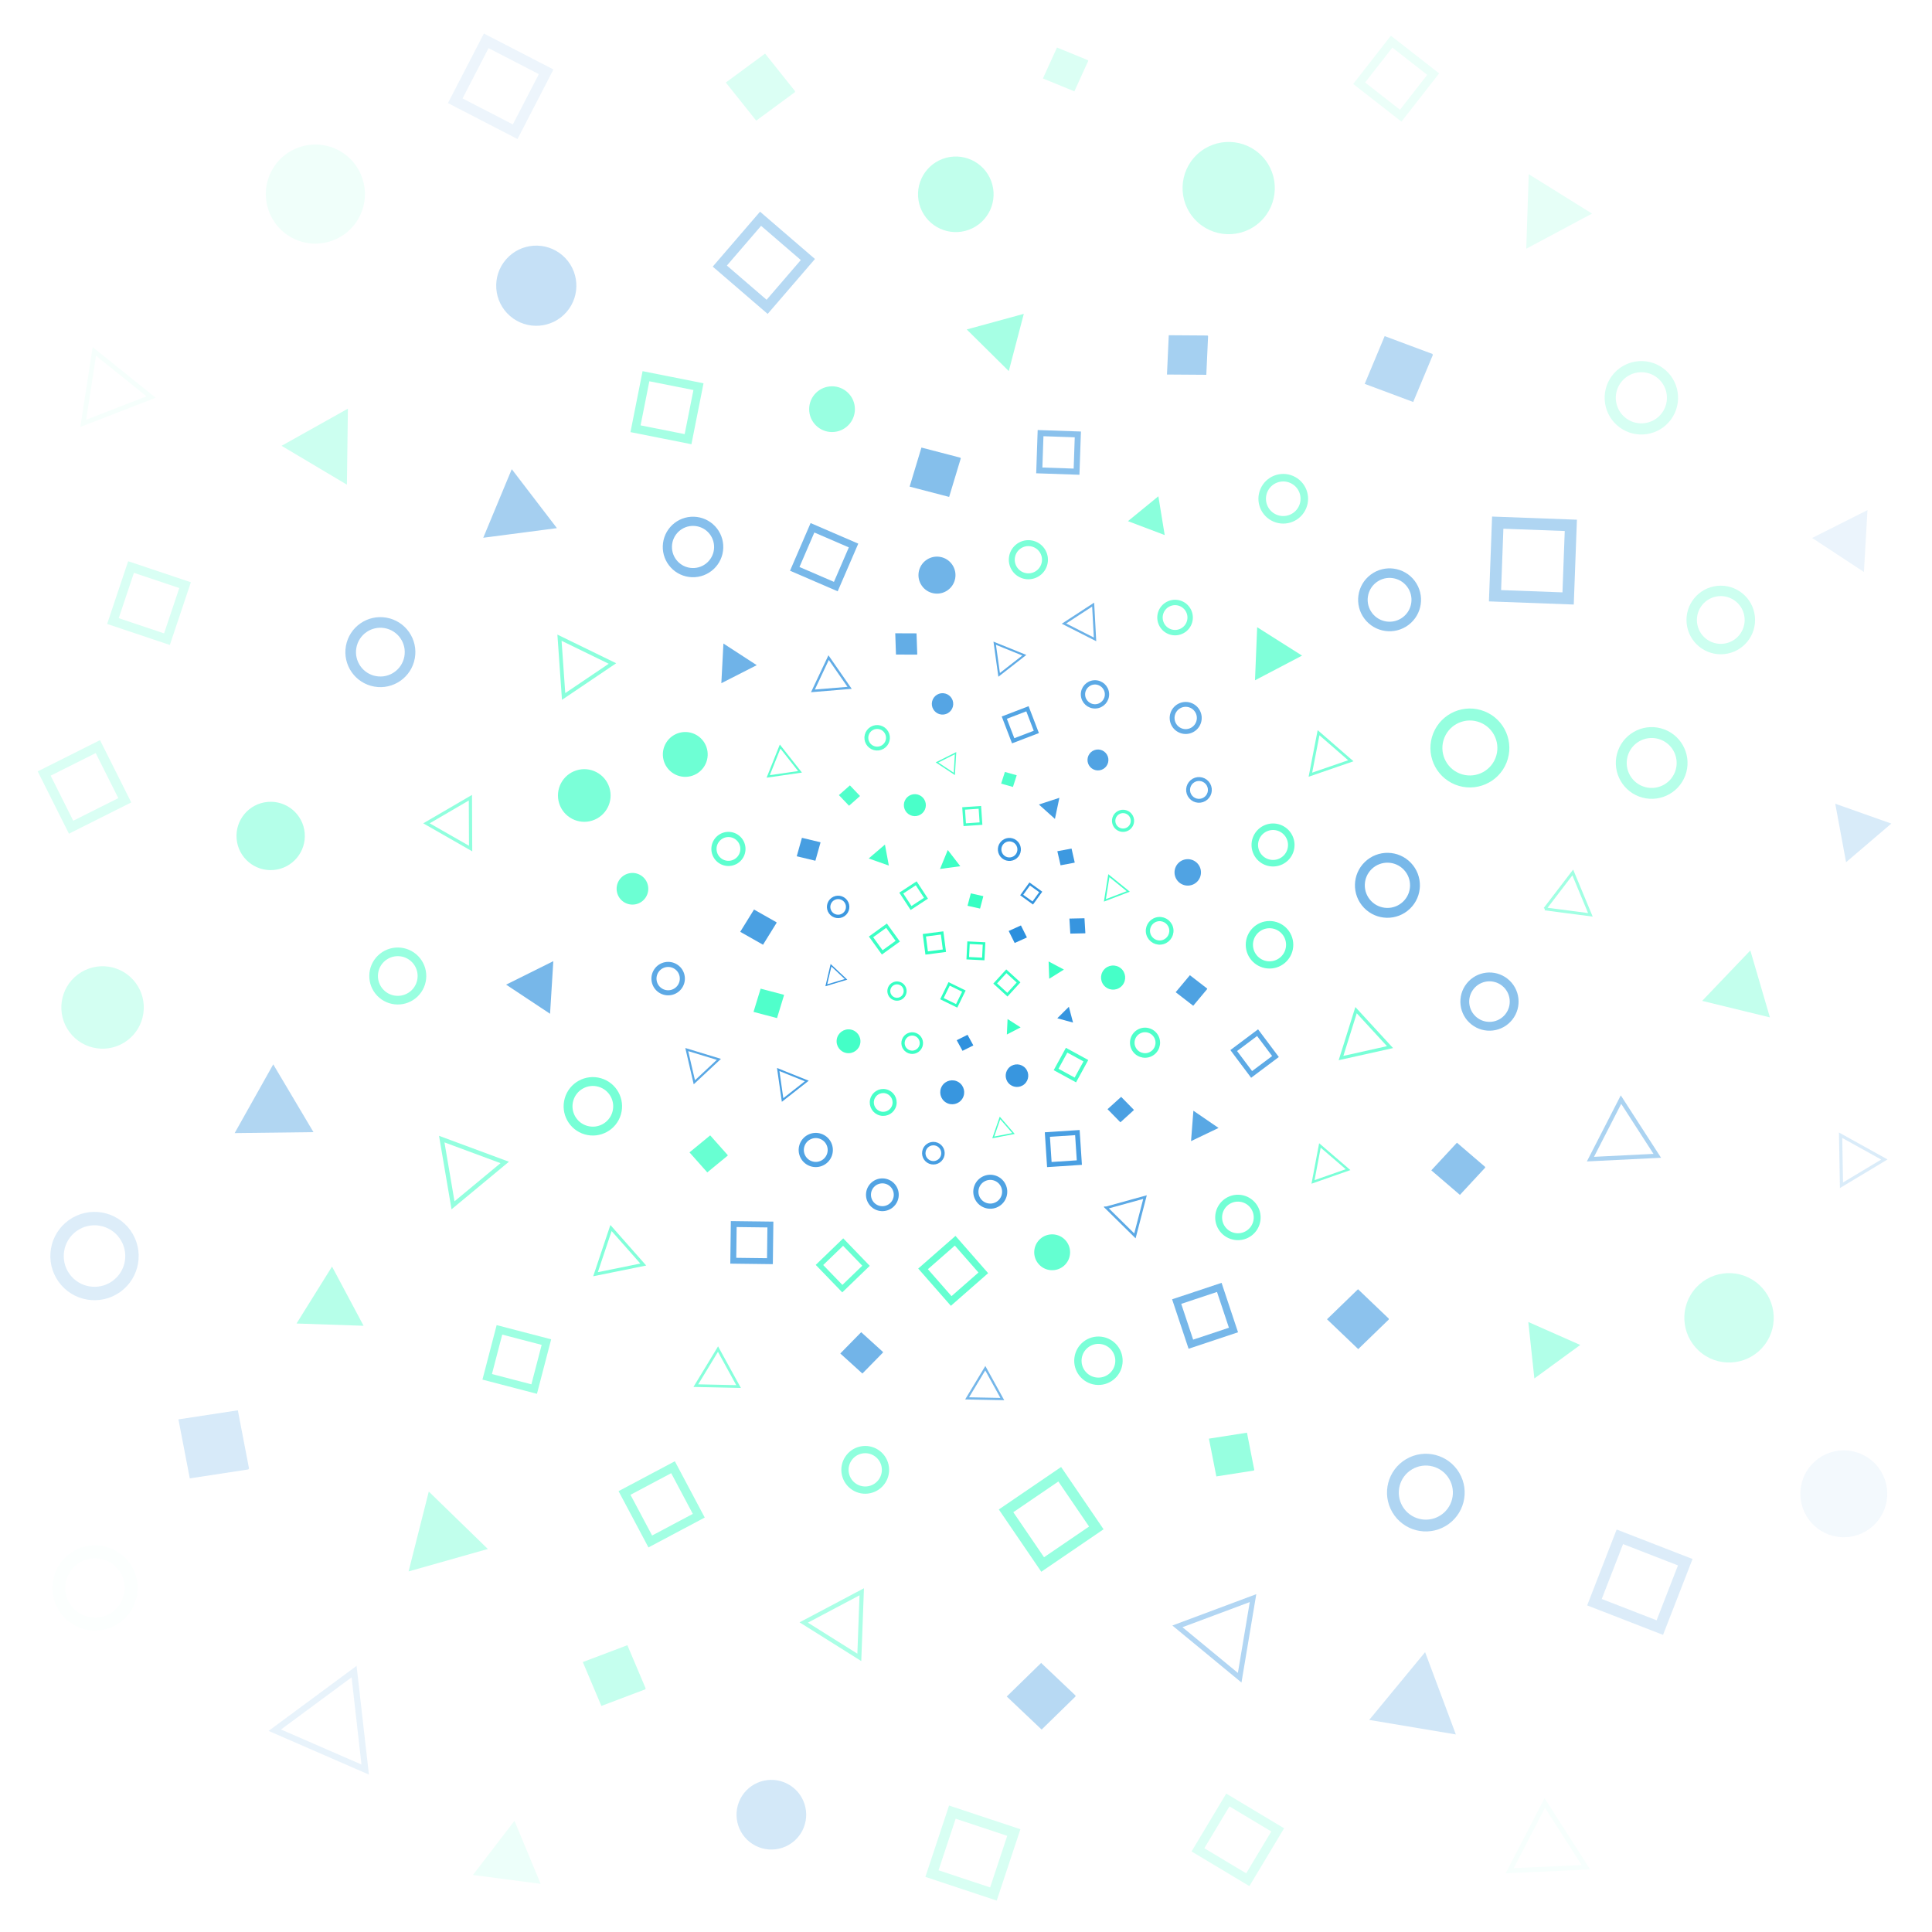
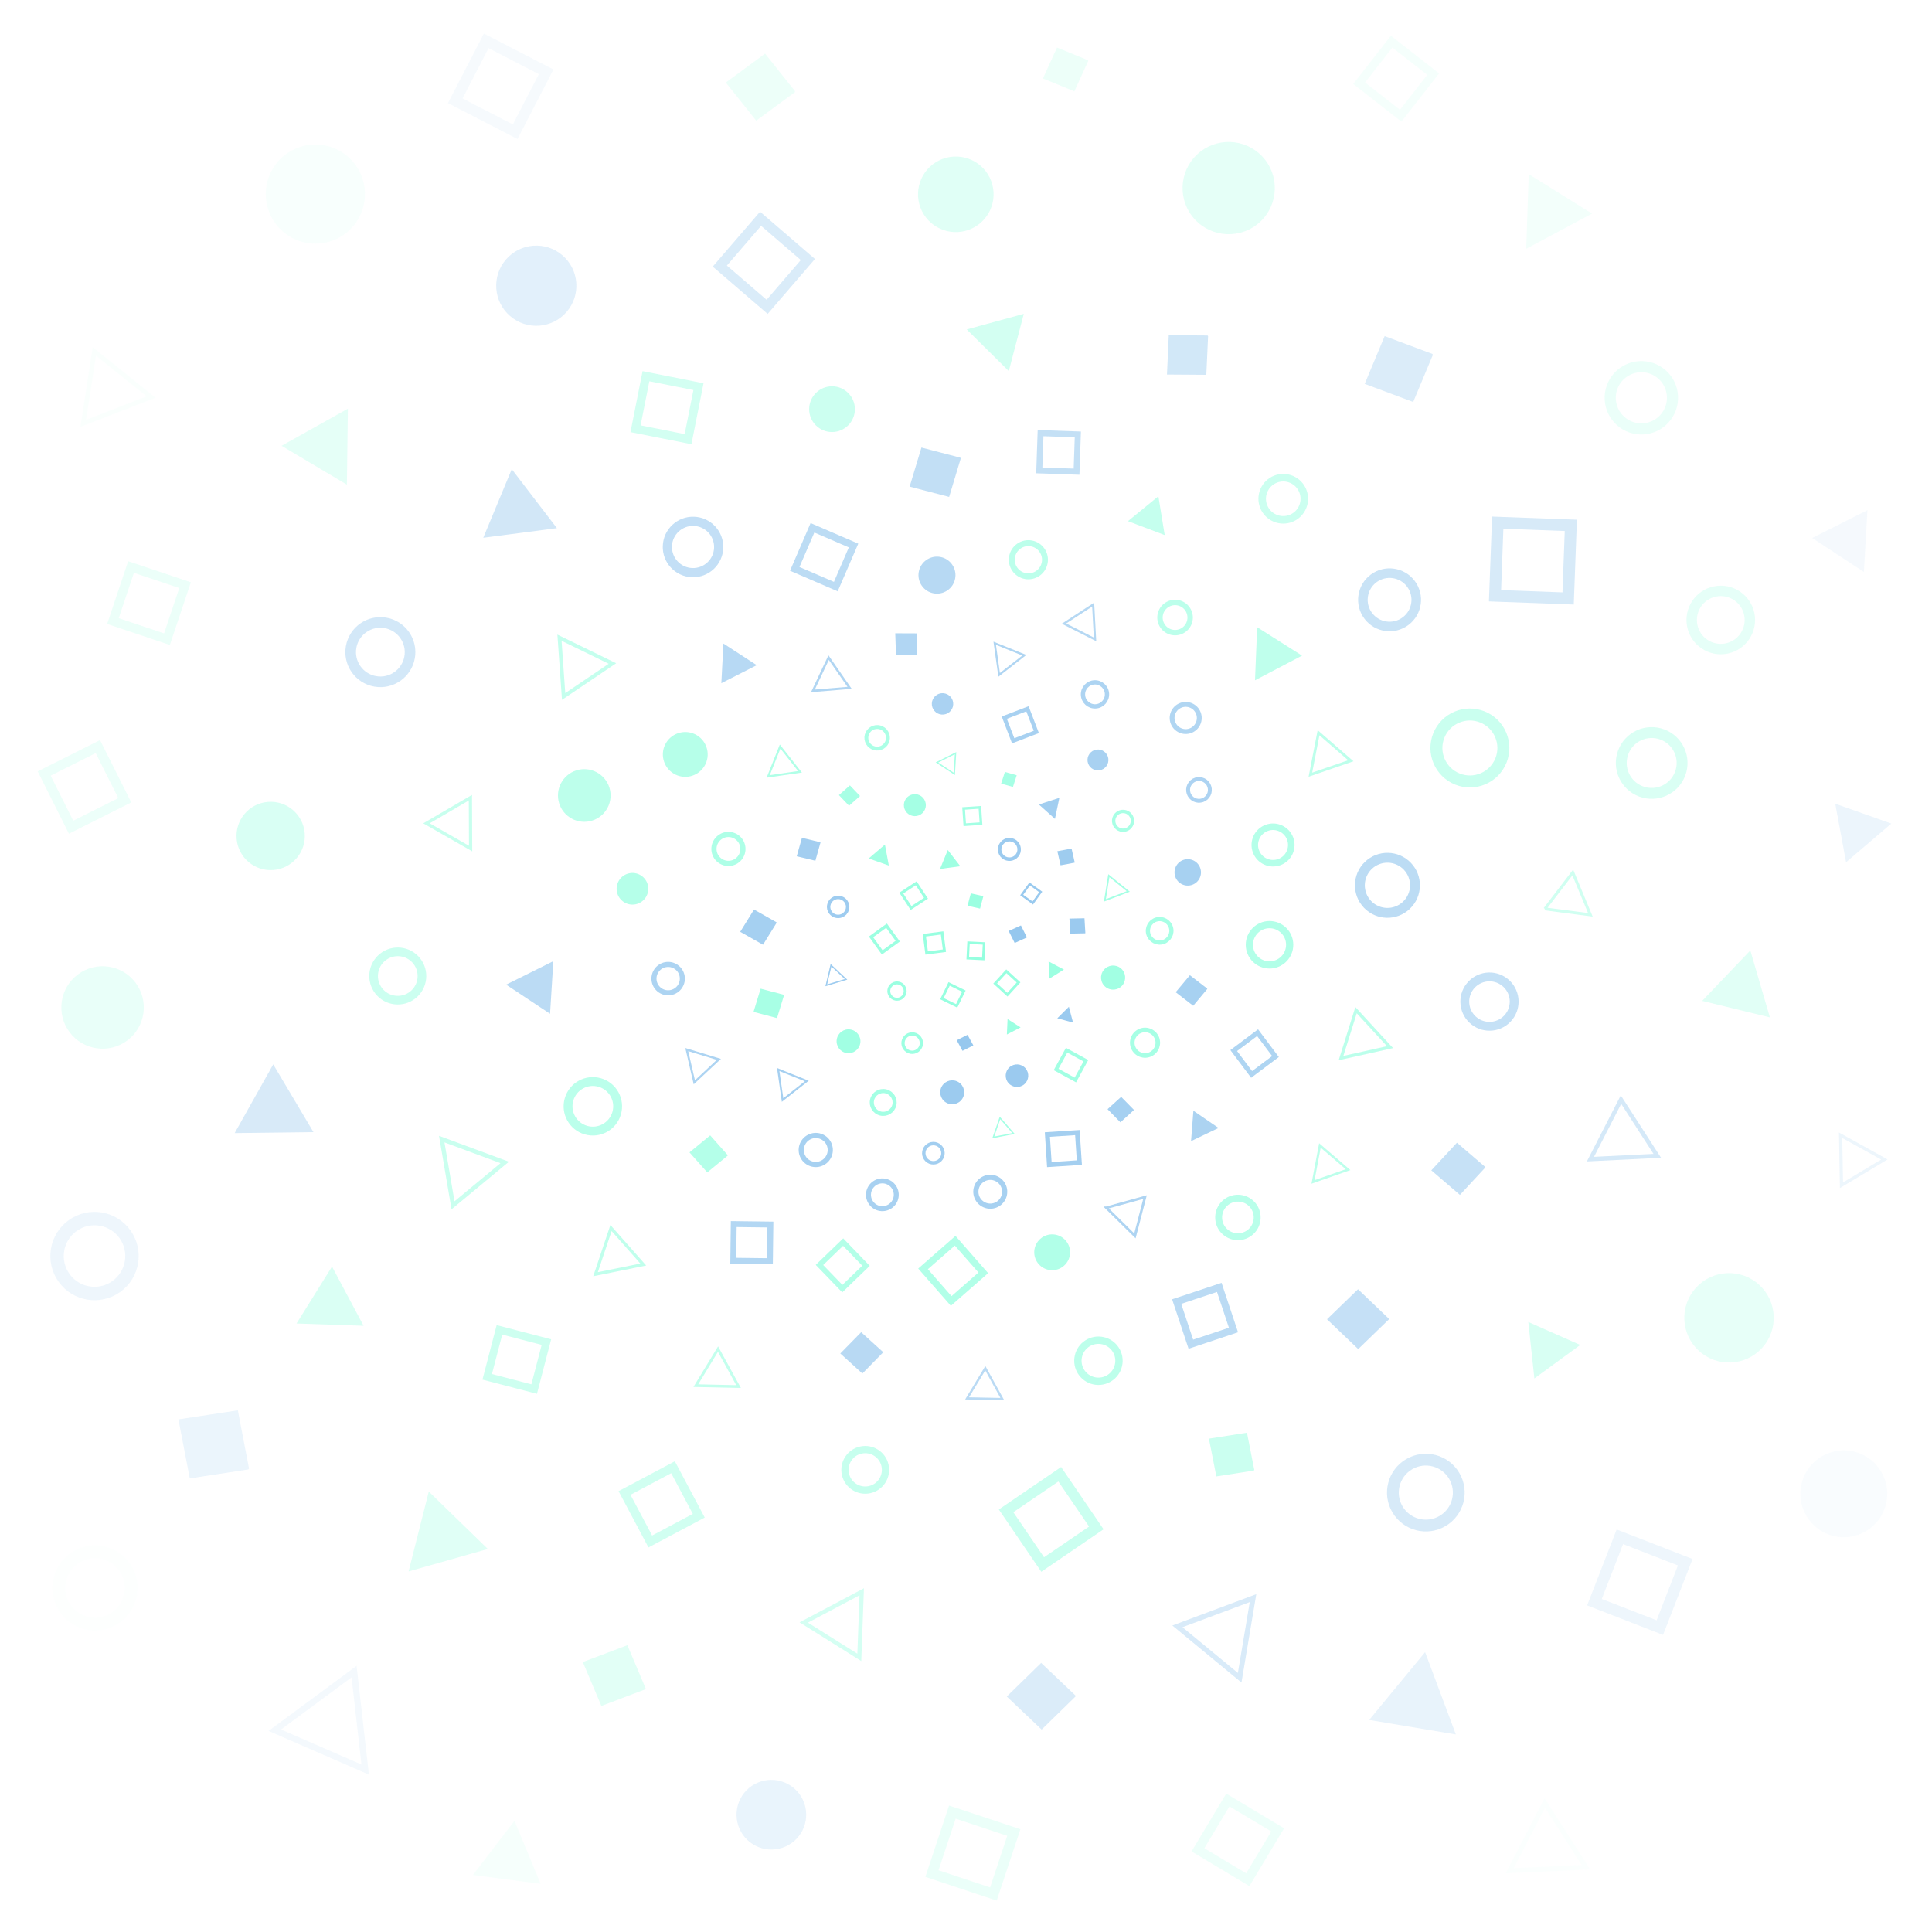
- <svg xmlns="http://www.w3.org/2000/svg" xmlns:xlink="http://www.w3.org/1999/xlink" version="1.1" viewBox="0 0 800 800">
+ <svg xmlns="http://www.w3.org/2000/svg" xmlns:xlink="http://www.w3.org/1999/xlink" version="1.1" viewBox="0 0 800 800" opacity="50%">
  <defs>
    <symbol id="bbburst-shape-1" viewBox="0 0 194 167">
      <path d="m97 0 96.129 166.5H.871L97 0Z" />
    </symbol>
    <symbol id="bbburst-shape-3" viewBox="0 0 131 127">
      <path d="m66 0 66 63.5L66 127 0 63.5 66 0Z" />
    </symbol>
    <symbol id="bbburst-shape-5" viewBox="0 0 145 145">
      <circle cx="72.5" cy="72.5" r="72.5" />
    </symbol>
    <symbol id="bbburst-shape-10" viewBox="0 0 145 145">
      <circle cx="72.5" cy="72.5" r="61.5" fill="none" stroke-width="22" />
    </symbol>
    <symbol id="bbburst-shape-11" viewBox="0 0 194 167">
      <path d="M10.398 161 97 11l86.603 150H10.397Z" stroke-width="11" />
    </symbol>
    <symbol id="bbburst-shape-13" viewBox="0 0 159 159">
      <path stroke-width="22" d="M11 11h137v137H11z" />
    </symbol>
  </defs>
  <use xlink:href="#bbburst-shape-11" width="21.28" opacity="0.44" transform="matrix(0.9915635,0.129622,-0.129622,0.9915635,691.5192,-28.85182)" fill="none" stroke="hsl(162, 100%, 58%)" />
  <use xlink:href="#bbburst-shape-1" width="24.722" opacity="0.416" transform="matrix(0.7107303,0.7034646,-0.7034646,0.7107303,689.0492,-155.4676)" fill="hsl(162, 100%, 58%)" />
  <use xlink:href="#bbburst-shape-10" width="12.461" opacity="0.821" transform="matrix(0.9045602,-0.4263459,0.4263459,0.9045602,297.9623,72.59515)" fill="none" stroke="hsl(162, 100%, 58%)" />
  <use xlink:href="#bbburst-shape-10" width="9.374" opacity="0.825" transform="matrix(0.984308,0.1764589,-0.1764589,0.984308,452.4614,82.96319)" fill="none" stroke="hsl(206, 75%, 49%)" />
  <use xlink:href="#bbburst-shape-3" width="22.322" opacity="0.51" transform="matrix(0.9983791,-0.05691346,0.05691346,0.9983791,569.9109,85.2609)" fill="hsl(206, 75%, 49%)" />
  <use xlink:href="#bbburst-shape-11" width="9.63" opacity="0.811" transform="matrix(0.8347136,0.5506842,-0.5506842,0.8347136,609.9479,-21.66363)" fill="none" stroke="hsl(162, 100%, 58%)" />
  <use xlink:href="#bbburst-shape-3" width="35.578" opacity="0.18" transform="matrix(0.8169645,0.576688,-0.576688,0.8169645,304.5645,260.9489)" fill="hsl(206, 75%, 49%)" />
  <use xlink:href="#bbburst-shape-13" width="23.328" opacity="0.451" transform="matrix(0.967652,0.2522886,-0.2522886,0.967652,303.627,172.9202)" fill="none" stroke="hsl(162, 100%, 58%)" />
  <use xlink:href="#bbburst-shape-13" width="8.604" opacity="0.964" transform="matrix(0.9916935,-0.1286235,0.1286235,0.9916935,331.1923,-5.657928)" fill="none" stroke="hsl(162, 100%, 58%)" />
  <use xlink:href="#bbburst-shape-3" width="14.4" opacity="0.815" transform="matrix(0.8736871,-0.4864883,0.4864883,0.8736871,117.4216,69.5314)" fill="hsl(162, 100%, 58%)" />
  <use xlink:href="#bbburst-shape-3" width="28.462" opacity="0.324" transform="matrix(0.9999725,-0.007410205,0.007410205,0.9999725,413.9108,302.498)" fill="hsl(206, 75%, 49%)" />
  <use xlink:href="#bbburst-shape-11" width="17.067" opacity="0.703" transform="matrix(0.9965817,-0.08261293,0.08261293,0.9965817,302.0954,-119.2732)" fill="none" stroke="hsl(206, 75%, 49%)" />
  <use xlink:href="#bbburst-shape-10" width="13.261" opacity="0.695" transform="matrix(0.8901585,-0.455651,0.455651,0.8901585,302.8095,-55.74801)" fill="none" stroke="hsl(206, 75%, 49%)" />
  <use xlink:href="#bbburst-shape-13" width="25.353" opacity="0.093" transform="matrix(0.7879833,0.6156966,-0.6156966,0.7879833,814.4125,-290.4236)" fill="none" stroke="hsl(162, 100%, 58%)" />
  <use xlink:href="#bbburst-shape-1" width="8.558" opacity="0.9" transform="matrix(0.9909897,-0.1339378,0.1339378,0.9909897,335.1341,-40.20201)" fill="hsl(162, 100%, 58%)" />
  <use xlink:href="#bbburst-shape-10" width="32.162" opacity="0.357" transform="matrix(0.8617445,-0.5073425,0.5073425,0.8617445,373.614,281.5144)" fill="none" stroke="hsl(206, 75%, 49%)" />
  <use xlink:href="#bbburst-shape-1" width="8.924" opacity="0.871" transform="matrix(0.9427457,0.3335124,-0.3335124,0.9427457,494.3523,-25.24182)" fill="hsl(162, 100%, 58%)" />
  <use xlink:href="#bbburst-shape-5" width="13.11" opacity="0.685" transform="matrix(0.9766859,-0.2146732,0.2146732,0.9766859,169.6134,-21.24558)" fill="hsl(162, 100%, 58%)" />
  <use xlink:href="#bbburst-shape-5" width="31.292" opacity="0.29" transform="matrix(0.9364041,-0.3509236,0.3509236,0.9364041,240.7589,-288.6132)" fill="hsl(162, 100%, 58%)" />
  <use xlink:href="#bbburst-shape-11" width="27.325" opacity="0.542" transform="matrix(0.8288477,-0.5594742,0.5594742,0.8288477,2.269409,-51.37502)" fill="none" stroke="hsl(162, 100%, 58%)" />
  <use xlink:href="#bbburst-shape-13" width="15.824" opacity="0.702" transform="matrix(0.7193791,-0.6946176,0.6946176,0.7193791,65.42372,241.7039)" fill="none" stroke="hsl(162, 100%, 58%)" />
  <use xlink:href="#bbburst-shape-13" width="14.334" opacity="0.722" transform="matrix(0.8001199,-0.5998401,0.5998401,0.8001199,273.833,120.4992)" fill="none" stroke="hsl(206, 75%, 49%)" />
  <use xlink:href="#bbburst-shape-1" width="7.238" opacity="0.92" transform="matrix(0.8480643,-0.5298933,0.5298933,0.8480643,220.8323,63.44627)" fill="hsl(162, 100%, 58%)" />
  <use xlink:href="#bbburst-shape-1" width="6.816" opacity="0.897" transform="matrix(0.9649101,0.2625805,-0.2625805,0.9649101,543.5707,32.86189)" fill="hsl(206, 75%, 49%)" />
  <use xlink:href="#bbburst-shape-5" width="9.345" opacity="0.889" transform="matrix(0.7541328,-0.6567219,0.6567219,0.7541328,154.8947,146.8264)" fill="hsl(206, 75%, 49%)" />
  <use xlink:href="#bbburst-shape-11" width="23.284" opacity="0.632" transform="matrix(0.9759993,-0.2177736,0.2177736,0.9759993,464.9364,38.91161)" fill="none" stroke="hsl(162, 100%, 58%)" />
  <use xlink:href="#bbburst-shape-5" width="9.995" opacity="0.864" transform="matrix(0.7728962,0.6345325,-0.6345325,0.7728962,710.8651,92.463)" fill="hsl(162, 100%, 58%)" />
  <use xlink:href="#bbburst-shape-11" width="18.589" opacity="0.728" transform="matrix(0.7124475,0.7017255,-0.7017255,0.7124475,743.317,209.1362)" fill="none" stroke="hsl(206, 75%, 49%)" />
  <use xlink:href="#bbburst-shape-13" width="20.517" opacity="0.719" transform="matrix(0.7520893,-0.6590612,0.6590612,0.7520893,123.3492,232.1609)" fill="none" stroke="hsl(162, 100%, 58%)" />
  <use xlink:href="#bbburst-shape-11" width="15.576" opacity="0.737" transform="matrix(0.7307332,-0.6826632,0.6826632,0.7307332,9.58995,151.878)" fill="none" stroke="hsl(206, 75%, 49%)" />
  <use xlink:href="#bbburst-shape-13" width="25.733" opacity="0.417" transform="matrix(0.9808148,0.1949417,-0.1949417,0.9808148,341.5486,-226.0159)" fill="none" stroke="hsl(162, 100%, 58%)" />
  <use xlink:href="#bbburst-shape-11" width="23.21" opacity="0.167" transform="matrix(0.8572852,-0.5148418,0.5148418,0.8572852,550.7349,140.5689)" fill="none" stroke="hsl(206, 75%, 49%)" />
  <use xlink:href="#bbburst-shape-3" width="7.605" opacity="0.94" transform="matrix(0.8545367,-0.5193911,0.5193911,0.8545367,192.8764,33.24882)" fill="hsl(162, 100%, 58%)" />
  <use xlink:href="#bbburst-shape-10" width="7.984" opacity="0.932" transform="matrix(0.8297417,-0.5581476,0.5581476,0.8297417,144.8515,80.71446)" fill="none" stroke="hsl(162, 100%, 58%)" />
  <use xlink:href="#bbburst-shape-13" width="17.615" opacity="0.678" transform="matrix(0.9999224,0.01245558,-0.01245558,0.9999224,307.4946,114.4669)" fill="none" stroke="hsl(206, 75%, 49%)" />
  <use xlink:href="#bbburst-shape-5" width="9.921" opacity="0.883" transform="matrix(0.8491757,0.5281104,-0.5281104,0.8491757,601.3248,110.0058)" fill="hsl(206, 75%, 49%)" />
  <use xlink:href="#bbburst-shape-10" width="28.398" opacity="0.236" transform="matrix(0.9947619,-0.1022196,0.1022196,0.9947619,657.5256,-139.7348)" fill="none" stroke="hsl(162, 100%, 58%)" />
  <use xlink:href="#bbburst-shape-10" width="26.049" opacity="0.485" transform="matrix(0.7988941,-0.6014717,0.6014717,0.7988941,324.4,-63.35624)" fill="none" stroke="hsl(206, 75%, 49%)" />
  <use xlink:href="#bbburst-shape-10" width="24.104" opacity="0.517" transform="matrix(0.7843041,0.6203765,-0.6203765,0.7843041,855.4596,93.5425)" fill="none" stroke="hsl(206, 75%, 49%)" />
  <use xlink:href="#bbburst-shape-11" width="31.149" opacity="0.501" transform="matrix(0.7697596,-0.6383339,0.6383339,0.7697596,-76.97508,182.6768)" fill="none" stroke="hsl(162, 100%, 58%)" />
  <use xlink:href="#bbburst-shape-10" width="11.724" opacity="0.723" transform="matrix(0.9989567,-0.04566778,0.04566778,0.9989567,429.2846,-111.7915)" fill="none" stroke="hsl(206, 75%, 49%)" />
  <use xlink:href="#bbburst-shape-10" width="13.857" opacity="0.726" transform="matrix(0.8261897,0.563392,-0.563392,0.8261897,496.3016,70.84241)" fill="none" stroke="hsl(206, 75%, 49%)" />
  <use xlink:href="#bbburst-shape-3" width="8.556" opacity="0.864" transform="matrix(0.8362326,0.5483748,-0.5483748,0.8362326,657.1754,17.97961)" fill="hsl(206, 75%, 49%)" />
  <use xlink:href="#bbburst-shape-10" width="13.562" opacity="0.776" transform="matrix(0.9988053,0.04886637,-0.04886637,0.9988053,378.1443,94.87489)" fill="none" stroke="hsl(206, 75%, 49%)" />
  <use xlink:href="#bbburst-shape-11" width="11.598" opacity="0.846" transform="matrix(0.9341418,-0.3569021,0.3569021,0.9341418,312.5187,-4.940894)" fill="none" stroke="hsl(162, 100%, 58%)" />
  <use xlink:href="#bbburst-shape-5" width="26.232" opacity="-0.09" transform="matrix(0.781514,0.6238877,-0.6238877,0.781514,969.4395,-283.3395)" fill="hsl(206, 75%, 49%)" />
  <use xlink:href="#bbburst-shape-1" width="31.034" opacity="0.405" transform="matrix(0.9915907,-0.129414,0.129414,0.9915907,146.4858,-187.1122)" fill="hsl(206, 75%, 49%)" />
  <use xlink:href="#bbburst-shape-5" width="9.105" opacity="0.845" transform="matrix(0.9342972,-0.3564951,0.3564951,0.9342972,231.971,-38.70241)" fill="hsl(162, 100%, 58%)" />
  <use xlink:href="#bbburst-shape-1" width="12.741" opacity="0.742" transform="matrix(0.9018803,-0.4319861,0.4319861,0.9018803,317.9868,106.8698)" fill="hsl(206, 75%, 49%)" />
  <use xlink:href="#bbburst-shape-1" width="25.886" opacity="0.092" transform="matrix(0.8357927,0.5490452,-0.5490452,0.8357927,975.9662,-120.8827)" fill="hsl(206, 75%, 49%)" />
  <use xlink:href="#bbburst-shape-1" width="23.723" opacity="0.367" transform="matrix(0.8076365,-0.5896807,0.5896807,0.8076365,393.4088,239.5931)" fill="hsl(162, 100%, 58%)" />
  <use xlink:href="#bbburst-shape-11" width="19.829" opacity="0.565" transform="matrix(0.9997587,0.02196774,-0.02196774,0.9997587,296.0285,165.913)" fill="none" stroke="hsl(162, 100%, 58%)" />
  <use xlink:href="#bbburst-shape-3" width="25.574" opacity="0.514" transform="matrix(0.9999943,-0.003390147,0.003390147,0.9999943,548.1281,146.2841)" fill="hsl(206, 75%, 49%)" />
  <use xlink:href="#bbburst-shape-13" width="7.952" opacity="0.959" transform="matrix(0.7383416,0.674427,-0.674427,0.7383416,683.7548,109.0085)" fill="none" stroke="hsl(162, 100%, 58%)" />
  <use xlink:href="#bbburst-shape-13" width="8.573" opacity="0.919" transform="matrix(0.8364248,-0.5480817,0.5480817,0.8364248,155.4994,38.65124)" fill="none" stroke="hsl(162, 100%, 58%)" />
  <use xlink:href="#bbburst-shape-13" width="26.39" opacity="0.431" transform="matrix(0.8831491,-0.4690923,0.4690923,0.8831491,74.68484,275.8481)" fill="none" stroke="hsl(162, 100%, 58%)" />
  <use xlink:href="#bbburst-shape-1" width="31.758" opacity="0.24" transform="matrix(0.8594295,0.5112542,-0.5112542,0.8594295,327.9211,-170.9225)" fill="hsl(162, 100%, 58%)" />
  <use xlink:href="#bbburst-shape-13" width="7.827" opacity="0.862" transform="matrix(0.9976782,-0.06810469,0.06810469,0.9976782,371.4626,-60.90437)" fill="none" stroke="hsl(162, 100%, 58%)" />
  <use xlink:href="#bbburst-shape-11" width="17.219" opacity="0.624" transform="matrix(0.9437375,-0.3306956,0.3306956,0.9437375,408.2741,105.7284)" fill="none" stroke="hsl(162, 100%, 58%)" />
  <use xlink:href="#bbburst-shape-10" width="19.68" opacity="0.72" transform="matrix(0.9999808,-0.006195942,0.006195942,0.9999808,513.3629,-8.71893)" fill="none" stroke="hsl(162, 100%, 58%)" />
  <use xlink:href="#bbburst-shape-5" width="33.198" opacity="0.26" transform="matrix(0.7564933,0.6540015,-0.6540015,0.7564933,471.1064,-195.1464)" fill="hsl(206, 75%, 49%)" />
  <use xlink:href="#bbburst-shape-3" width="8.925" opacity="0.891" transform="matrix(0.7351393,0.6779161,-0.6779161,0.7351393,713.9847,86.30823)" fill="hsl(206, 75%, 49%)" />
  <use xlink:href="#bbburst-shape-3" width="30.655" opacity="0.321" transform="matrix(0.9175878,-0.3975331,0.3975331,0.9175878,406.0826,-208.082)" fill="hsl(206, 75%, 49%)" />
  <use xlink:href="#bbburst-shape-3" width="11.356" opacity="0.82" transform="matrix(0.8621851,-0.5065933,0.5065933,0.8621851,127.277,9.694847)" fill="hsl(206, 75%, 49%)" />
  <use xlink:href="#bbburst-shape-1" width="24.85" opacity="0.174" transform="matrix(0.7604865,-0.6493537,0.6493537,0.7604865,497.694,44.81132)" fill="hsl(206, 75%, 49%)" />
  <use xlink:href="#bbburst-shape-11" width="16.336" opacity="0.615" transform="matrix(0.9998085,0.01956908,-0.01956908,0.9998085,407.5329,172.5698)" fill="none" stroke="hsl(206, 75%, 49%)" />
  <use xlink:href="#bbburst-shape-13" width="6.551" opacity="0.91" transform="matrix(0.8110062,0.5850375,-0.5850375,0.8110062,658.3653,43.65199)" fill="none" stroke="hsl(206, 75%, 49%)" />
  <use xlink:href="#bbburst-shape-10" width="36.574" opacity="0.155" transform="matrix(0.8137568,-0.5812055,0.5812055,0.8137568,-208.2285,205.228)" fill="none" stroke="hsl(206, 75%, 49%)" />
  <use xlink:href="#bbburst-shape-5" width="18.943" opacity="0.473" transform="matrix(0.994966,-0.1002135,0.1002135,0.994966,295.0173,-227.6066)" fill="hsl(162, 100%, 58%)" />
  <use xlink:href="#bbburst-shape-13" width="14.454" opacity="0.81" transform="matrix(0.9978567,-0.06543671,0.06543671,0.9978567,406.9282,76.92621)" fill="none" stroke="hsl(206, 75%, 49%)" />
  <use xlink:href="#bbburst-shape-5" width="9.874" opacity="0.872" transform="matrix(0.9879711,0.1546385,-0.1546385,0.9879711,408.3338,35.21602)" fill="hsl(162, 100%, 58%)" />
  <use xlink:href="#bbburst-shape-10" width="14.072" opacity="0.791" transform="matrix(0.8889354,-0.4580325,0.4580325,0.8889354,220.5821,141.1243)" fill="none" stroke="hsl(206, 75%, 49%)" />
  <use xlink:href="#bbburst-shape-10" width="25.058" opacity="0.54" transform="matrix(0.9994773,0.03232688,-0.03232688,0.9994773,287.3752,-173.7087)" fill="none" stroke="hsl(206, 75%, 49%)" />
  <use xlink:href="#bbburst-shape-11" width="14.817" opacity="0.711" transform="matrix(0.7885493,-0.6149715,0.6149715,0.7885493,163.4653,-40.14951)" fill="none" stroke="hsl(206, 75%, 49%)" />
  <use xlink:href="#bbburst-shape-3" width="13.124" opacity="0.791" transform="matrix(0.9941297,-0.1081946,0.1081946,0.9941297,443.5465,13.20276)" fill="hsl(206, 75%, 49%)" />
  <use xlink:href="#bbburst-shape-11" width="14.914" opacity="0.746" transform="matrix(0.9896818,-0.1432826,0.1432826,0.9896818,259.1364,-80.15371)" fill="none" stroke="hsl(162, 100%, 58%)" />
  <use xlink:href="#bbburst-shape-10" width="17.81" opacity="0.696" transform="matrix(0.9027246,-0.4302189,0.4302189,0.9027246,347.0107,-7.3722)" fill="none" stroke="hsl(162, 100%, 58%)" />
  <use xlink:href="#bbburst-shape-5" width="8.866" opacity="0.758" transform="matrix(0.9653128,0.261096,-0.261096,0.9653128,490.4401,-95.81737)" fill="hsl(206, 75%, 49%)" />
  <use xlink:href="#bbburst-shape-3" width="28.887" opacity="0.17" transform="matrix(0.9913999,0.1308669,-0.1308669,0.9913999,352.889,-362.3864)" fill="hsl(162, 100%, 58%)" />
  <use xlink:href="#bbburst-shape-13" width="7.893" opacity="0.971" transform="matrix(0.8984595,0.4390563,-0.4390563,0.8984595,566.6523,50.84105)" fill="none" stroke="hsl(162, 100%, 58%)" />
  <use xlink:href="#bbburst-shape-13" width="33.714" opacity="0.16" transform="matrix(0.9320751,0.3622652,-0.3622652,0.9320751,808.2198,276.2165)" fill="none" stroke="hsl(206, 75%, 49%)" />
  <use xlink:href="#bbburst-shape-1" width="29.134" opacity="0.285" transform="matrix(0.9715761,0.2367274,-0.2367274,0.9715761,802.3439,13.66891)" fill="hsl(162, 100%, 58%)" />
  <use xlink:href="#bbburst-shape-3" width="34.429" opacity="-0.097" transform="matrix(0.9306807,0.3658326,-0.3658326,0.9306807,190.2966,379.2672)" fill="hsl(206, 75%, 49%)" />
  <use xlink:href="#bbburst-shape-11" width="37.431" opacity="0.346" transform="matrix(0.7714129,0.636335,-0.636335,0.7714129,750.0456,352.0662)" fill="none" stroke="hsl(206, 75%, 49%)" />
  <use xlink:href="#bbburst-shape-5" width="21.796" opacity="0.615" transform="matrix(0.9542559,-0.2989911,0.2989911,0.9542559,111.9421,-49.0494)" fill="hsl(162, 100%, 58%)" />
  <use xlink:href="#bbburst-shape-11" width="31.032" opacity="0.378" transform="matrix(0.9987794,-0.04939306,0.04939306,0.9987794,636.5376,68.15817)" fill="none" stroke="hsl(206, 75%, 49%)" />
  <use xlink:href="#bbburst-shape-1" width="6.466" opacity="0.932" transform="matrix(0.8879018,-0.460033,0.460033,0.8879018,231.6086,70.75884)" fill="hsl(162, 100%, 58%)" />
  <use xlink:href="#bbburst-shape-1" width="16.598" opacity="0.644" transform="matrix(0.8909972,-0.4540087,0.4540087,0.8909972,113.7993,-79.79416)" fill="hsl(206, 75%, 49%)" />
  <use xlink:href="#bbburst-shape-3" width="12.606" opacity="0.699" transform="matrix(0.7178198,0.6962289,-0.6962289,0.7178198,649.1937,-24.89962)" fill="hsl(206, 75%, 49%)" />
  <use xlink:href="#bbburst-shape-11" width="16.155" opacity="0.661" transform="matrix(0.89165,0.4527253,-0.4527253,0.89165,623.8084,-104.5841)" fill="none" stroke="hsl(206, 75%, 49%)" />
  <use xlink:href="#bbburst-shape-1" width="28.533" opacity="0.085" transform="matrix(0.9915216,0.1299422,-0.1299422,0.9915216,249.2663,367.6608)" fill="hsl(162, 100%, 58%)" />
  <use xlink:href="#bbburst-shape-10" width="20.054" opacity="0.617" transform="matrix(0.9928456,0.1194056,-0.1194056,0.9928456,492.6453,165.1194)" fill="none" stroke="hsl(162, 100%, 58%)" />
  <use xlink:href="#bbburst-shape-10" width="11.477" opacity="0.819" transform="matrix(0.9585137,-0.2850466,0.2850466,0.9585137,360.67,3.659614)" fill="none" stroke="hsl(162, 100%, 58%)" />
  <use xlink:href="#bbburst-shape-10" width="18.817" opacity="0.659" transform="matrix(0.9994794,0.0322631,-0.0322631,0.9994794,516.0941,104.0233)" fill="none" stroke="hsl(162, 100%, 58%)" />
  <use xlink:href="#bbburst-shape-13" width="31.214" opacity="0.485" transform="matrix(0.8262594,-0.5632898,0.5632898,0.8262594,197.067,307.4277)" fill="none" stroke="hsl(162, 100%, 58%)" />
  <use xlink:href="#bbburst-shape-11" width="9.555" opacity="0.878" transform="matrix(0.9576018,-0.2880951,0.2880951,0.9576018,225.3227,21.43782)" fill="none" stroke="hsl(206, 75%, 49%)" />
  <use xlink:href="#bbburst-shape-10" width="28.987" opacity="0.389" transform="matrix(0.9845948,0.1748518,-0.1748518,0.9845948,213.1733,-126.3399)" fill="none" stroke="hsl(206, 75%, 49%)" />
  <use xlink:href="#bbburst-shape-3" width="22.797" opacity="0.488" transform="matrix(0.8192383,0.5734533,-0.5734533,0.8192383,729.9733,268.0181)" fill="hsl(162, 100%, 58%)" />
  <use xlink:href="#bbburst-shape-13" width="17.921" opacity="0.52" transform="matrix(0.9994108,0.0343228,-0.0343228,0.9994108,443.1012,-212.7405)" fill="none" stroke="hsl(206, 75%, 49%)" />
  <use xlink:href="#bbburst-shape-10" width="9.294" opacity="0.87" transform="matrix(0.8107687,-0.5853667,0.5853667,0.8107687,109.1414,53.94376)" fill="none" stroke="hsl(206, 75%, 49%)" />
  <use xlink:href="#bbburst-shape-3" width="17.668" opacity="0.631" transform="matrix(0.999571,-0.02929016,0.02929016,0.999571,336.2348,160.6219)" fill="hsl(206, 75%, 49%)" />
  <use xlink:href="#bbburst-shape-1" width="9.008" opacity="0.831" transform="matrix(0.7442117,0.6679438,-0.6679438,0.7442117,699.9044,32.54948)" fill="hsl(206, 75%, 49%)" />
  <use xlink:href="#bbburst-shape-5" width="38.201" opacity="0.244" transform="matrix(0.7311395,-0.682228,0.682228,0.7311395,221.9178,-201.548)" fill="hsl(162, 100%, 58%)" />
  <use xlink:href="#bbburst-shape-5" width="14.851" opacity="0.725" transform="matrix(0.7461447,-0.6657838,0.6657838,0.7461447,163.8234,225.0292)" fill="hsl(162, 100%, 58%)" />
  <use xlink:href="#bbburst-shape-3" width="20.131" opacity="0.17" transform="matrix(0.9296553,-0.3684304,0.3684304,0.9296553,284.477,-339.3741)" fill="hsl(162, 100%, 58%)" />
  <use xlink:href="#bbburst-shape-5" width="10.95" opacity="0.779" transform="matrix(0.931634,-0.363398,0.363398,0.931634,341.3628,-9.42803)" fill="hsl(206, 75%, 49%)" />
  <use xlink:href="#bbburst-shape-10" width="30.403" opacity="0.188" transform="matrix(0.8061775,0.5916737,-0.5916737,0.8061775,904.0676,-166.7473)" fill="none" stroke="hsl(162, 100%, 58%)" />
  <use xlink:href="#bbburst-shape-10" width="11.149" opacity="0.853" transform="matrix(0.974337,0.2250944,-0.2250944,0.974337,450.3275,65.50597)" fill="none" stroke="hsl(162, 100%, 58%)" />
  <use xlink:href="#bbburst-shape-10" width="10.633" opacity="0.731" transform="matrix(0.7547737,-0.6559853,0.6559853,0.7547737,230.0655,28.66236)" fill="none" stroke="hsl(206, 75%, 49%)" />
  <use xlink:href="#bbburst-shape-3" width="7.269" opacity="0.824" transform="matrix(0.8808312,-0.4734305,0.4734305,0.8808312,225.1763,-27.84649)" fill="hsl(162, 100%, 58%)" />
  <use xlink:href="#bbburst-shape-3" width="15.52" opacity="0.806" transform="matrix(0.9688281,-0.2477338,0.2477338,0.9688281,207.4167,-1.687624)" fill="hsl(206, 75%, 49%)" />
  <use xlink:href="#bbburst-shape-5" width="8.665" opacity="0.775" transform="matrix(0.8102979,0.5860182,-0.5860182,0.8102979,685.538,-11.97254)" fill="hsl(206, 75%, 49%)" />
  <use xlink:href="#bbburst-shape-13" width="7.471" opacity="0.983" transform="matrix(0.9987732,0.04951786,-0.04951786,0.9987732,420.1736,-5.971594)" fill="none" stroke="hsl(162, 100%, 58%)" />
  <use xlink:href="#bbburst-shape-3" width="10.876" opacity="0.806" transform="matrix(0.9995686,0.02937055,-0.02937055,0.9995686,470.359,59.46232)" fill="hsl(206, 75%, 49%)" />
  <use xlink:href="#bbburst-shape-11" width="30.439" opacity="0.392" transform="matrix(0.8470399,0.5315292,-0.5315292,0.8470399,550.4987,321.8555)" fill="none" stroke="hsl(162, 100%, 58%)" />
  <use xlink:href="#bbburst-shape-10" width="26.897" opacity="0.605" transform="matrix(0.7219321,-0.6919639,0.6919639,0.7219321,288.01,87.11955)" fill="none" stroke="hsl(206, 75%, 49%)" />
  <use xlink:href="#bbburst-shape-5" width="15.324" opacity="0.639" transform="matrix(0.8228092,-0.5683177,0.5683177,0.8228092,154.3498,-86.6213)" fill="hsl(206, 75%, 49%)" />
  <use xlink:href="#bbburst-shape-13" width="27.928" opacity="0.158" transform="matrix(0.8575616,0.5143813,-0.5143813,0.8575616,706.3299,411.6376)" fill="none" stroke="hsl(162, 100%, 58%)" />
  <use xlink:href="#bbburst-shape-5" width="18.567" opacity="0.677" transform="matrix(0.8528042,0.5222308,-0.5222308,0.8528042,484.7328,-33.57533)" fill="hsl(162, 100%, 58%)" />
  <use xlink:href="#bbburst-shape-1" width="32.932" opacity="0.351" transform="matrix(0.9999256,-0.01219523,0.01219523,0.9999256,91.97133,55.132)" fill="hsl(206, 75%, 49%)" />
  <use xlink:href="#bbburst-shape-3" width="24.177" opacity="0.545" transform="matrix(0.8721,-0.4893277,0.4893277,0.8721,180.9288,-147.3383)" fill="hsl(206, 75%, 49%)" />
  <use xlink:href="#bbburst-shape-1" width="22.026" opacity="0.608" transform="matrix(0.8333966,0.5526753,-0.5526753,0.8333966,435.7724,66.45136)" fill="hsl(206, 75%, 49%)" />
  <use xlink:href="#bbburst-shape-10" width="14.165" opacity="0.781" transform="matrix(0.8899445,-0.4560688,0.4560688,0.8899445,149.0608,123.4373)" fill="none" stroke="hsl(206, 75%, 49%)" />
  <use xlink:href="#bbburst-shape-10" width="14.732" opacity="0.626" transform="matrix(0.8813091,-0.4725402,0.4725402,0.8813091,291.0616,-93.32877)" fill="none" stroke="hsl(162, 100%, 58%)" />
  <use xlink:href="#bbburst-shape-13" width="27.386" opacity="0.177" transform="matrix(0.9481385,0.3178573,-0.3178573,0.9481385,175.8599,-133.8763)" fill="none" stroke="hsl(162, 100%, 58%)" />
  <use xlink:href="#bbburst-shape-11" width="9.549" opacity="0.849" transform="matrix(0.9818223,-0.1898025,0.1898025,0.9818223,334.145,74.59815)" fill="none" stroke="hsl(162, 100%, 58%)" />
  <use xlink:href="#bbburst-shape-10" width="32.684" opacity="0.495" transform="matrix(0.927991,0.3726025,-0.3726025,0.927991,742.524,-67.56119)" fill="none" stroke="hsl(162, 100%, 58%)" />
  <use xlink:href="#bbburst-shape-11" width="33.764" opacity="0.043" transform="matrix(0.9322639,-0.361779,0.361779,0.9322639,-116.8159,-209.5159)" fill="none" stroke="hsl(162, 100%, 58%)" />
  <use xlink:href="#bbburst-shape-3" width="7.956" opacity="0.944" transform="matrix(0.94209,0.3353602,-0.3353602,0.94209,551.8209,8.658813)" fill="hsl(206, 75%, 49%)" />
  <use xlink:href="#bbburst-shape-10" width="35.303" opacity="0.015" transform="matrix(0.9898607,-0.1420417,0.1420417,0.9898607,-34.95675,264.1006)" fill="none" stroke="hsl(162, 100%, 58%)" />
  <use xlink:href="#bbburst-shape-13" width="42.402" opacity="-0.009" transform="matrix(0.7776199,0.6287347,-0.6287347,0.7776199,992.2258,-204.6999)" fill="none" stroke="hsl(162, 100%, 58%)" />
  <use xlink:href="#bbburst-shape-10" width="42.834" opacity="-0.085" transform="matrix(0.7751574,-0.6317682,0.6317682,0.7751574,479.6288,445.1591)" fill="none" stroke="hsl(162, 100%, 58%)" />
  <use xlink:href="#bbburst-shape-11" width="45.722" opacity="0.103" transform="matrix(0.9168724,0.3991804,-0.3991804,0.9168724,278.5078,331.9672)" fill="none" stroke="hsl(206, 75%, 49%)" />
  <use xlink:href="#bbburst-shape-13" width="33.097" opacity="-0.102" transform="matrix(0.926532,-0.376216,0.376216,0.926532,-115.4819,-316.0793)" fill="none" stroke="hsl(206, 75%, 49%)" />
  <use xlink:href="#bbburst-shape-10" width="20.563" opacity="0.48" transform="matrix(0.8754301,0.4833448,-0.4833448,0.8754301,715.7057,-148.6164)" fill="none" stroke="hsl(162, 100%, 58%)" />
  <use xlink:href="#bbburst-shape-11" width="22.596" opacity="0.585" transform="matrix(0.9800498,-0.1987518,0.1987518,0.9800498,164.1098,127.0027)" fill="none" stroke="hsl(162, 100%, 58%)" />
  <use xlink:href="#bbburst-shape-5" width="34.143" opacity="0.205" transform="matrix(0.800348,-0.5995357,0.5995357,0.800348,-211.0057,107.2663)" fill="hsl(162, 100%, 58%)" />
  <use xlink:href="#bbburst-shape-10" width="10.548" opacity="0.775" transform="matrix(0.8642913,-0.5029915,0.5029915,0.8642913,157.4552,-37.56062)" fill="none" stroke="hsl(162, 100%, 58%)" />
  <use xlink:href="#bbburst-shape-1" width="16.413" opacity="0.549" transform="matrix(0.9352778,0.3539145,-0.3539145,0.9352778,611.0457,-164.9075)" fill="hsl(162, 100%, 58%)" />
  <use xlink:href="#bbburst-shape-10" width="9.179" opacity="0.803" transform="matrix(0.8831492,0.4690922,-0.4690922,0.8831492,648.6129,-15.5266)" fill="none" stroke="hsl(162, 100%, 58%)" />
  <use xlink:href="#bbburst-shape-5" width="37.021" opacity="0.227" transform="matrix(0.7991635,0.6011138,-0.6011138,0.7991635,941.6088,214.889)" fill="hsl(162, 100%, 58%)" />
  <use xlink:href="#bbburst-shape-5" width="35.972" opacity="0.057" transform="matrix(0.94619,-0.3236115,0.3236115,0.94619,617.0191,245.8952)" fill="hsl(206, 75%, 49%)" />
  <use xlink:href="#bbburst-shape-1" width="28.032" opacity="0.342" transform="matrix(0.9994269,0.03384929,-0.03384929,0.9994269,136.6102,136.2747)" fill="hsl(162, 100%, 58%)" />
  <use xlink:href="#bbburst-shape-1" width="22.196" opacity="0.596" transform="matrix(0.8856475,-0.4643581,0.4643581,0.8856475,329.4293,-80.93193)" fill="hsl(162, 100%, 58%)" />
  <use xlink:href="#bbburst-shape-11" width="19.832" opacity="0.615" transform="matrix(0.9454506,-0.3257655,0.3257655,0.9454506,408.7169,-64.5421)" fill="none" stroke="hsl(162, 100%, 58%)" />
  <use xlink:href="#bbburst-shape-10" width="23.598" opacity="0.477" transform="matrix(0.7179948,-0.6960484,0.6960484,0.7179948,-122.178,125.1586)" fill="none" stroke="hsl(162, 100%, 58%)" />
  <use xlink:href="#bbburst-shape-3" width="15.861" opacity="0.707" transform="matrix(0.9969348,0.07823629,-0.07823629,0.9969348,316.7986,78.40042)" fill="hsl(162, 100%, 58%)" />
  <use xlink:href="#bbburst-shape-10" width="14.137" opacity="0.756" transform="matrix(0.7700091,0.6380329,-0.6380329,0.7700091,551.4015,39.01207)" fill="none" stroke="hsl(162, 100%, 58%)" />
  <use xlink:href="#bbburst-shape-5" width="41.039" opacity="0.071" transform="matrix(0.897688,0.4406317,-0.4406317,0.897688,288.4225,-287.7535)" fill="hsl(162, 100%, 58%)" />
  <use xlink:href="#bbburst-shape-13" width="31.125" opacity="0.184" transform="matrix(0.9490832,0.3150256,-0.3150256,0.9490832,514.0929,382.7761)" fill="none" stroke="hsl(162, 100%, 58%)" />
  <use xlink:href="#bbburst-shape-13" width="11.913" opacity="0.772" transform="matrix(0.9337199,-0.3580044,0.3580044,0.9337199,273.7265,-71.24083)" fill="none" stroke="hsl(206, 75%, 49%)" />
  <use xlink:href="#bbburst-shape-10" width="9.537" opacity="0.886" transform="matrix(0.7757998,0.6309791,-0.6309791,0.7757998,666.6589,38.40009)" fill="none" stroke="hsl(206, 75%, 49%)" />
  <use xlink:href="#bbburst-shape-3" width="7.168" opacity="0.929" transform="matrix(0.9542888,0.2988862,-0.2988862,0.9542888,515.7057,49.01198)" fill="hsl(206, 75%, 49%)" />
  <use xlink:href="#bbburst-shape-1" width="34.419" opacity="0.292" transform="matrix(0.9621973,-0.2723534,0.2723534,0.9621973,56.0864,251.6841)" fill="hsl(162, 100%, 58%)" />
  <use xlink:href="#bbburst-shape-10" width="24.198" opacity="0.633" transform="matrix(0.9604283,0.2785275,-0.2785275,0.9604283,345.2759,70.55729)" fill="none" stroke="hsl(162, 100%, 58%)" />
  <use xlink:href="#bbburst-shape-3" width="23.303" opacity="0.402" transform="matrix(0.7253938,-0.6883341,0.6883341,0.7253938,207.8857,-135.0726)" fill="hsl(206, 75%, 49%)" />
  <use xlink:href="#bbburst-shape-5" width="28.845" opacity="0.199" transform="matrix(0.8896523,0.4566385,-0.4566385,0.8896523,489.2316,388.9846)" fill="hsl(206, 75%, 49%)" />
  <use xlink:href="#bbburst-shape-13" width="32.415" opacity="0.084" transform="matrix(0.8883759,0.4591168,-0.4591168,0.8883759,376.5776,-327.0645)" fill="none" stroke="hsl(206, 75%, 49%)" />
  <use xlink:href="#bbburst-shape-11" width="23.588" opacity="0.514" transform="matrix(0.8681296,0.4963376,-0.4963376,0.8681296,378.7041,-15.14214)" fill="none" stroke="hsl(162, 100%, 58%)" />
  <use xlink:href="#bbburst-shape-13" width="10.542" opacity="0.867" transform="matrix(0.8775193,0.4795412,-0.4795412,0.8775193,630.6609,87.49637)" fill="none" stroke="hsl(162, 100%, 58%)" />
  <use xlink:href="#bbburst-shape-10" width="19.781" opacity="0.527" transform="matrix(0.9772434,-0.2121209,0.2121209,0.9772434,263.7595,219.8313)" fill="none" stroke="hsl(162, 100%, 58%)" />
  <use xlink:href="#bbburst-shape-3" width="28.218" opacity="0.271" transform="matrix(0.9192964,0.3935658,-0.3935658,0.9192964,398.7562,320.5041)" fill="hsl(162, 100%, 58%)" />
  <use xlink:href="#bbburst-shape-5" width="28.296" opacity="0.349" transform="matrix(0.9962817,-0.08615535,0.08615535,0.9962817,63.51775,-51.14454)" fill="hsl(162, 100%, 58%)" />
  <use xlink:href="#bbburst-shape-13" width="21.499" opacity="0.602" transform="matrix(0.9180765,0.3964031,-0.3964031,0.9180765,489.9548,-140.7735)" fill="none" stroke="hsl(206, 75%, 49%)" />
  <use xlink:href="#bbburst-shape-1" width="31.162" opacity="0.119" transform="matrix(0.8821138,-0.4710364,0.4710364,0.8821138,437.1703,-261.5461)" fill="hsl(162, 100%, 58%)" />
  <use xlink:href="#bbburst-shape-3" width="8.702" opacity="0.81" transform="matrix(0.9990752,0.04299598,-0.04299598,0.9990752,364.5683,-70.39317)" fill="hsl(162, 100%, 58%)" />
  <use xlink:href="#bbburst-shape-13" width="28.863" opacity="0.172" transform="matrix(0.8938803,-0.4483056,0.4483056,0.8938803,-157.244,-25.24205)" fill="none" stroke="hsl(162, 100%, 58%)" />
  <use xlink:href="#bbburst-shape-13" width="9.192" opacity="0.921" transform="matrix(0.8107974,-0.5853269,0.5853269,0.8107974,128.3475,67.20833)" fill="none" stroke="hsl(162, 100%, 58%)" />
  <use xlink:href="#bbburst-shape-13" width="30.014" opacity="0.327" transform="matrix(0.7577051,0.6525972,-0.6525972,0.7577051,565.9608,-204.0549)" fill="none" stroke="hsl(206, 75%, 49%)" />
  <use xlink:href="#bbburst-shape-11" width="14.28" opacity="0.804" transform="matrix(0.7865944,-0.61747,0.61747,0.7865944,72.93592,136.8356)" fill="none" stroke="hsl(206, 75%, 49%)" />
  <use xlink:href="#bbburst-shape-10" width="8.972" opacity="0.913" transform="matrix(0.9342215,0.3566934,-0.3566934,0.9342215,516.2097,56.63898)" fill="none" stroke="hsl(162, 100%, 58%)" />
  <use xlink:href="#bbburst-shape-11" width="35.372" opacity="0.038" transform="matrix(0.998947,-0.04587875,0.04587875,0.998947,604.2412,361.0189)" fill="none" stroke="hsl(162, 100%, 58%)" />
  <use xlink:href="#bbburst-shape-10" width="16.199" opacity="0.622" transform="matrix(0.8190328,-0.5737467,0.5737467,0.8190328,189.6968,-91.19663)" fill="none" stroke="hsl(162, 100%, 58%)" />
  <use xlink:href="#bbburst-shape-10" width="29.692" opacity="0.342" transform="matrix(0.9365256,0.3505993,-0.3505993,0.9365256,810.2632,-63.88728)" fill="none" stroke="hsl(162, 100%, 58%)" />
  <use xlink:href="#bbburst-shape-13" width="35.154" opacity="0.359" transform="matrix(0.9993135,0.0370482,-0.0370482,0.9993135,632.0049,-168.2661)" fill="none" stroke="hsl(206, 75%, 49%)" />
  <use xlink:href="#bbburst-shape-1" width="36.699" opacity="0.214" transform="matrix(0.9862527,0.1652442,-0.1652442,0.9862527,635.4957,302.171)" fill="hsl(206, 75%, 49%)" />
  <use xlink:href="#bbburst-shape-13" width="21.585" opacity="0.61" transform="matrix(0.948769,-0.3159705,0.3159705,0.948769,362.3687,168.7459)" fill="none" stroke="hsl(206, 75%, 49%)" />
</svg>
